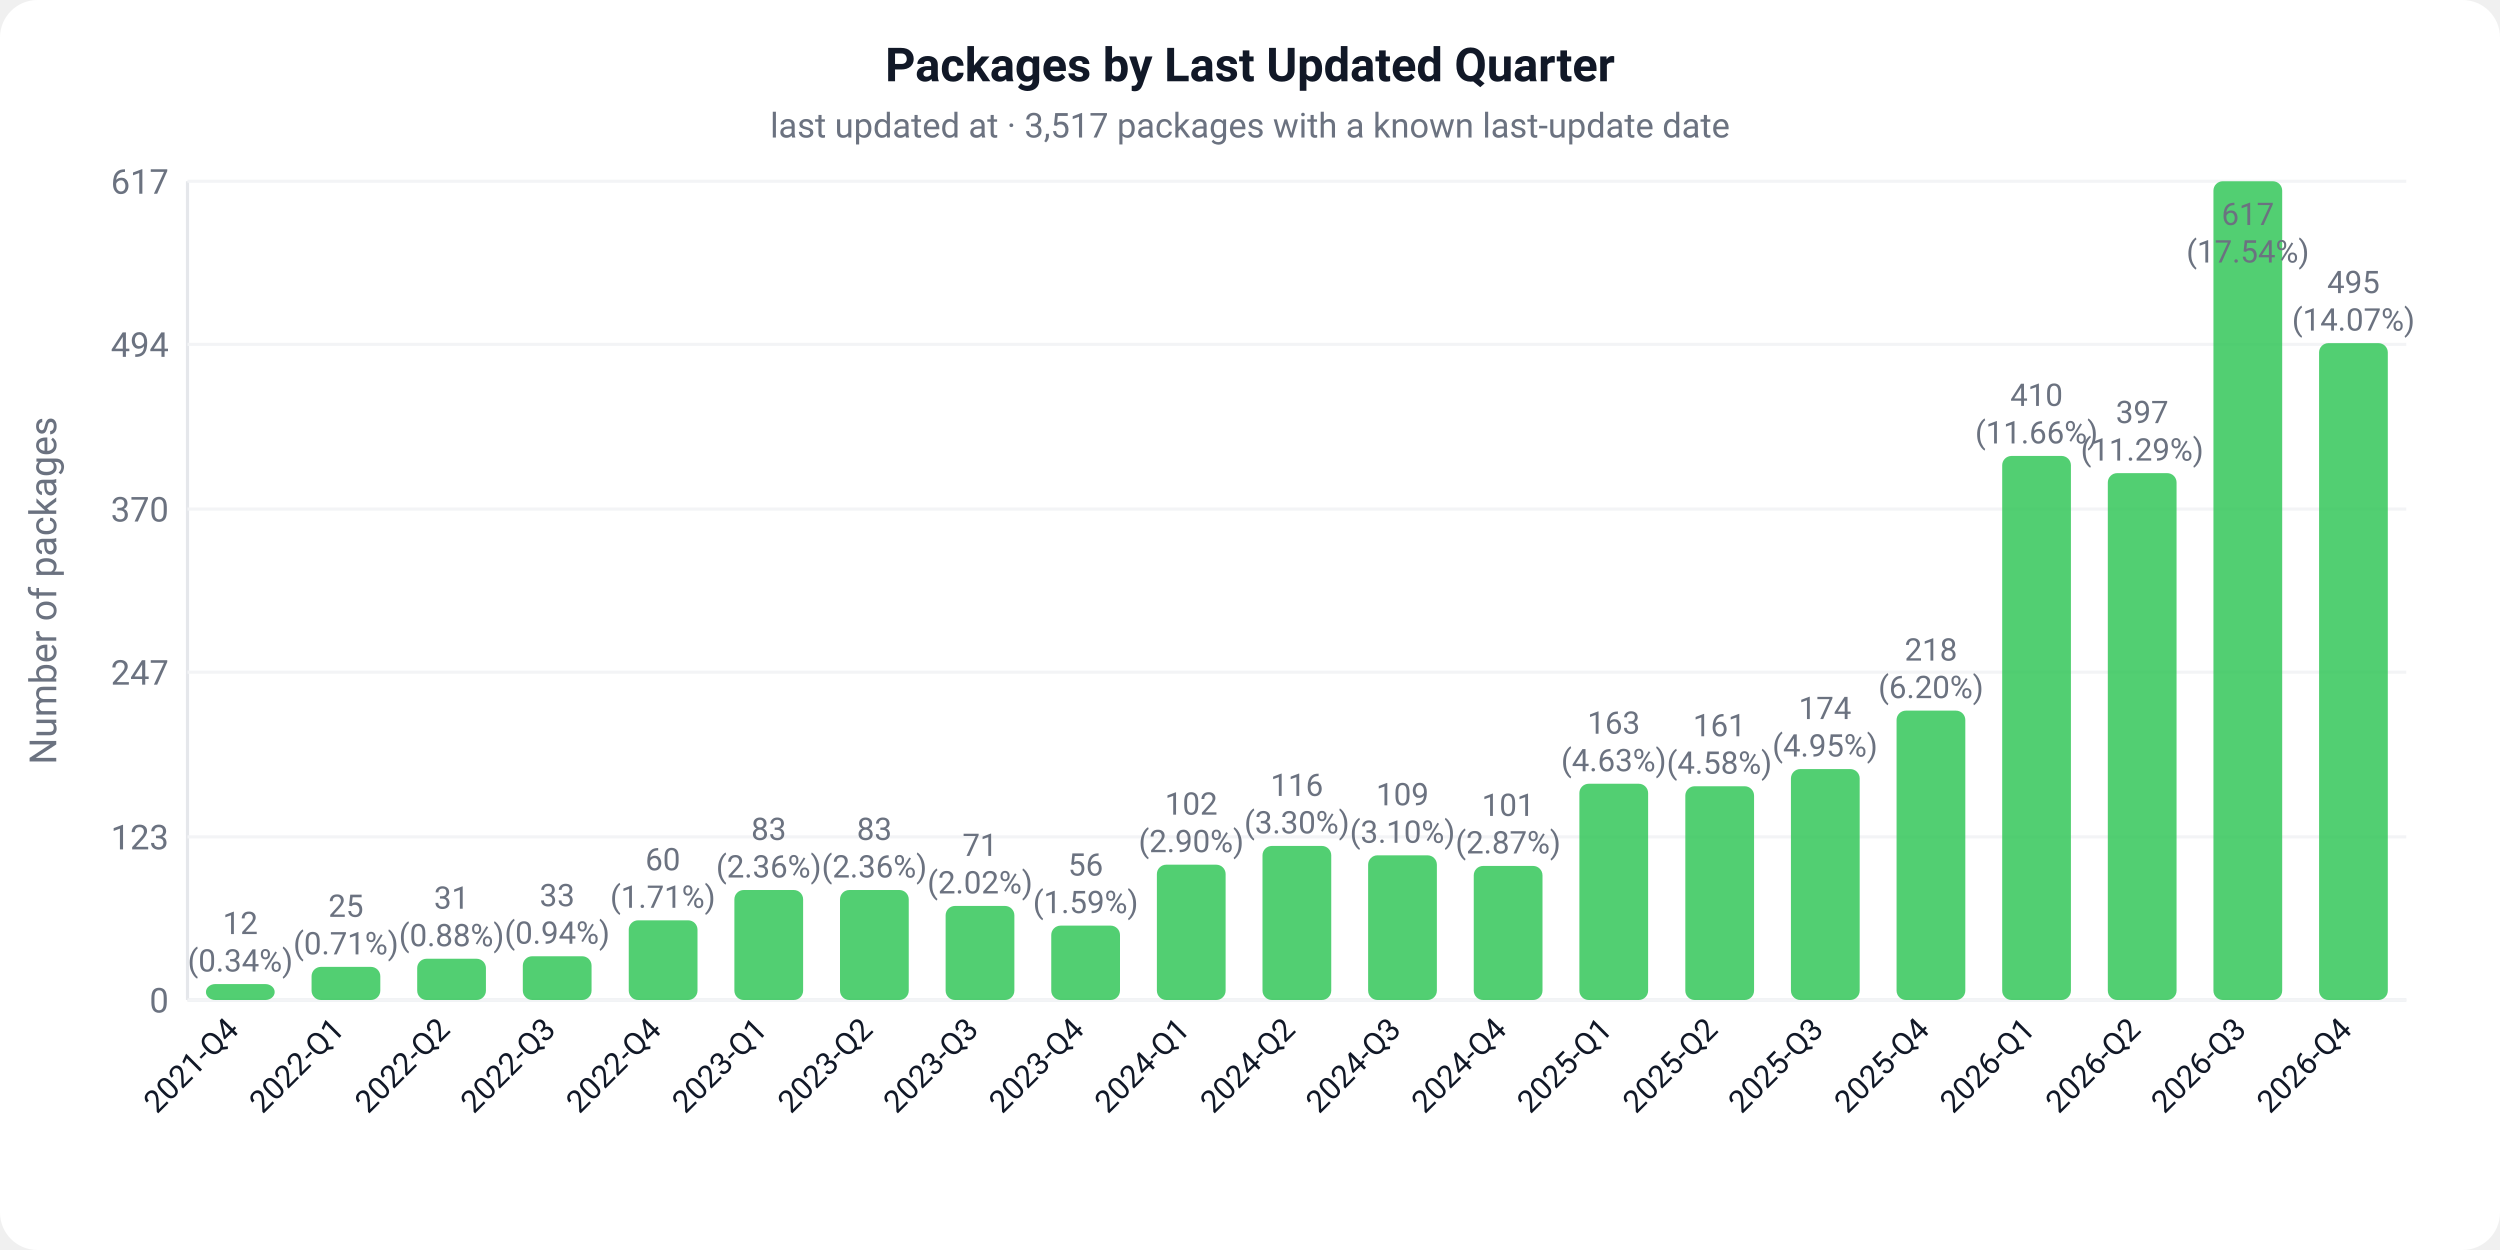
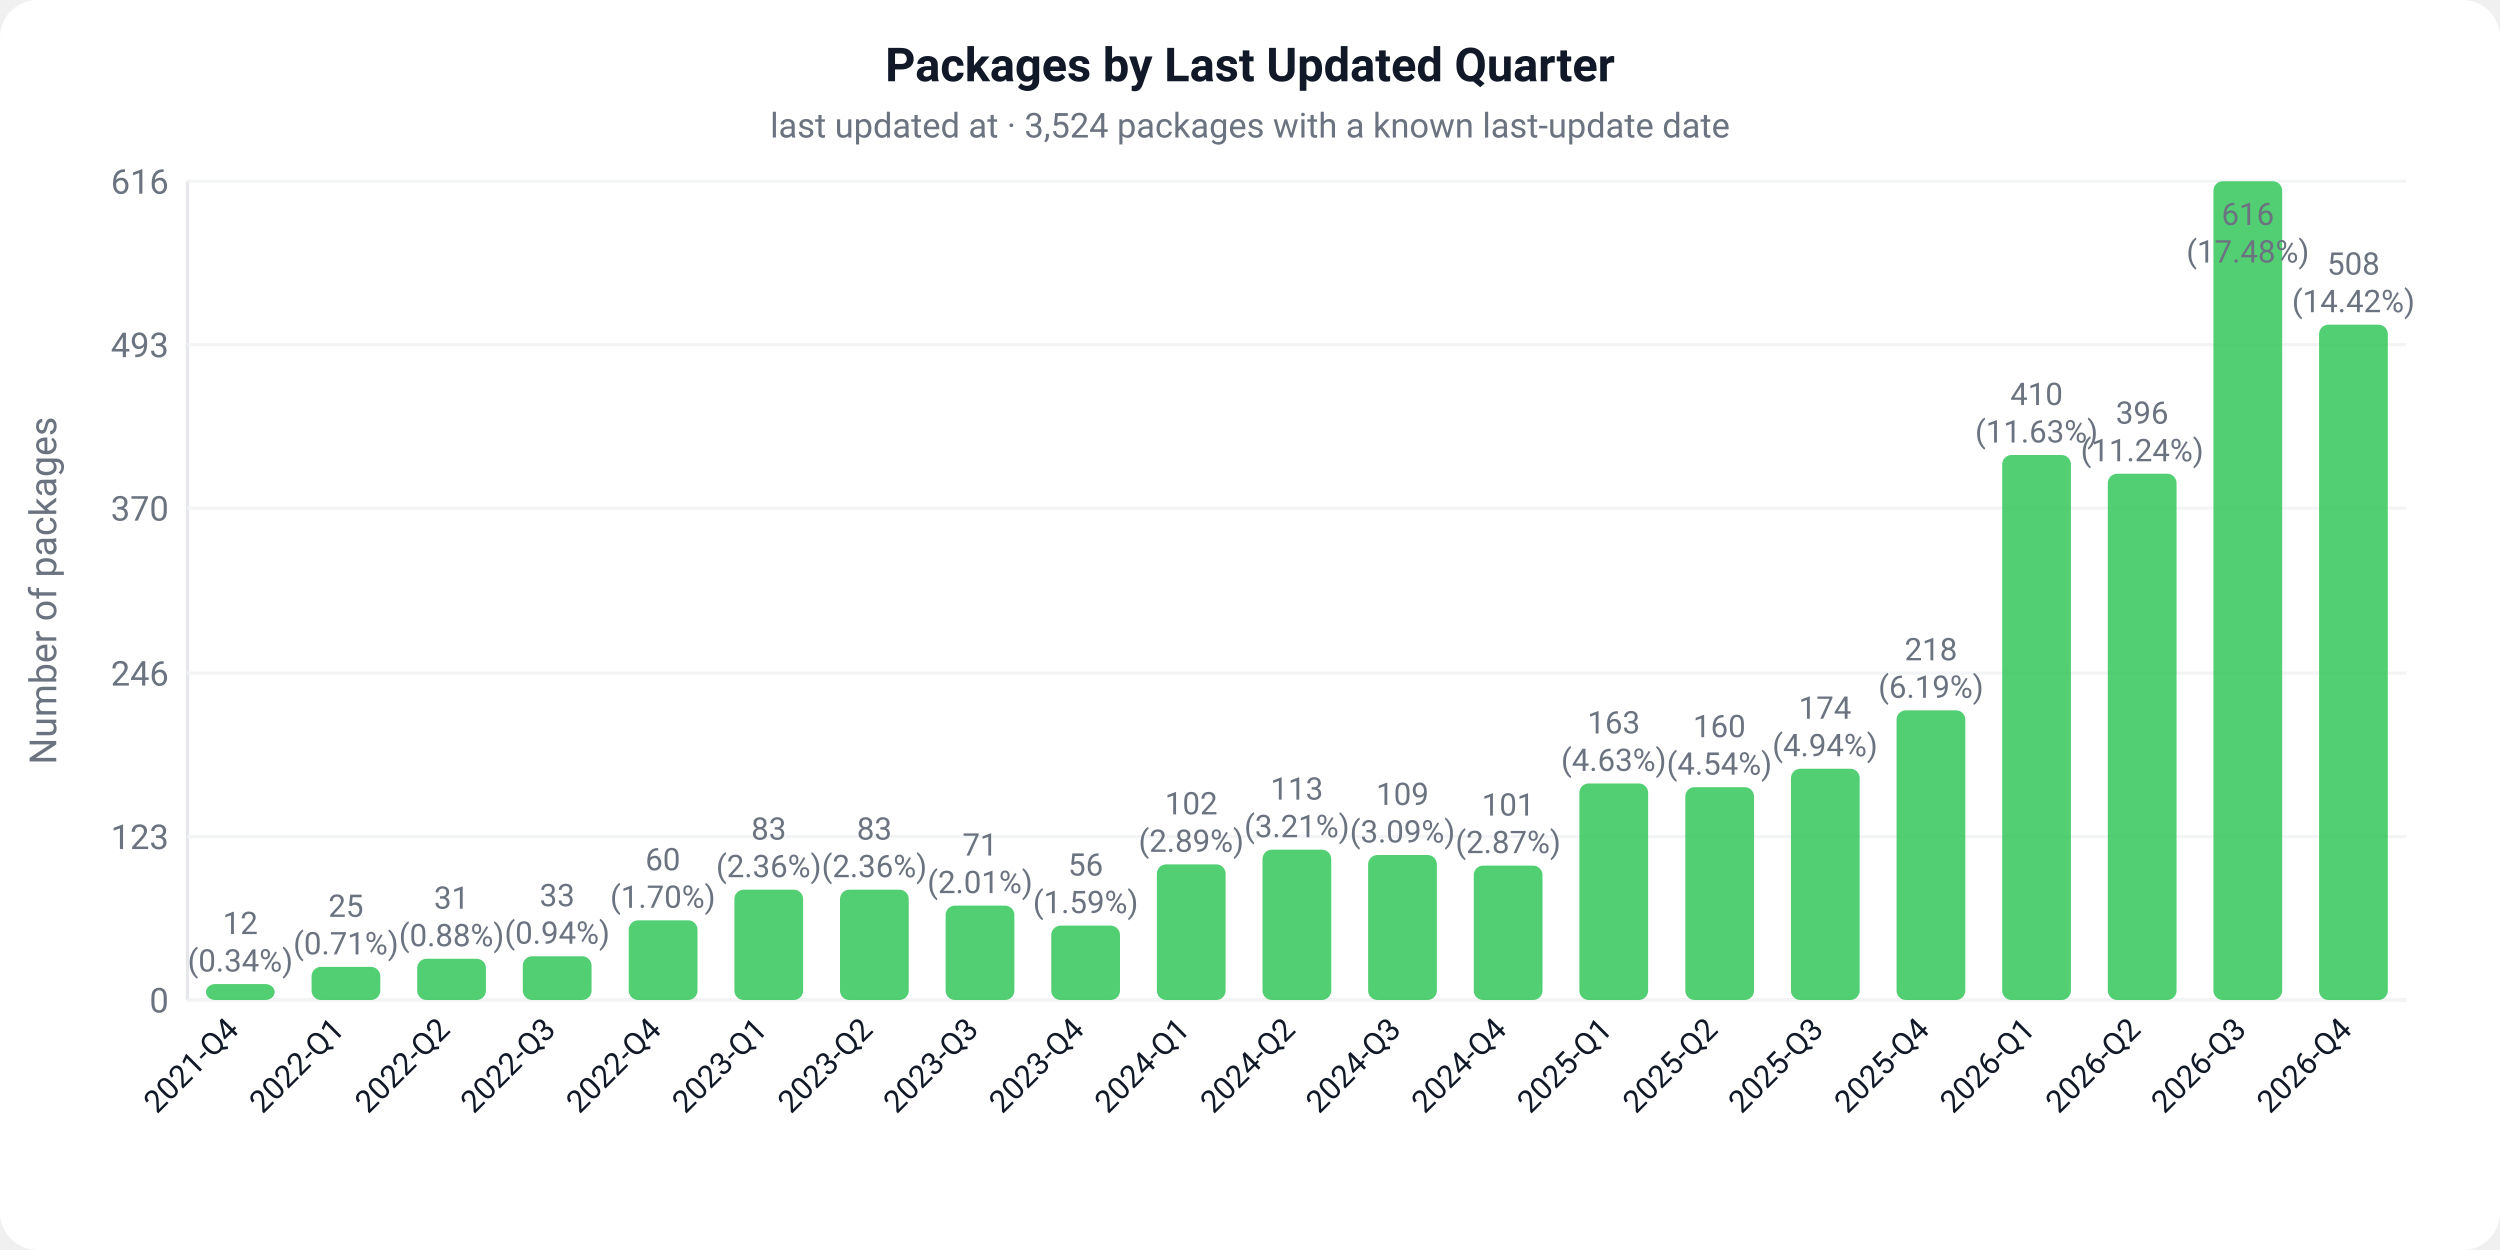
<svg xmlns="http://www.w3.org/2000/svg" width="800" height="400" viewBox="0 0 800 400">
  <defs>
    <style>text { font-family: -apple-system, BlinkMacSystemFont, 'Segoe UI', Roboto, sans-serif; }</style>
  </defs>
  <rect width="800" height="400" fill="#ffffff" rx="12" />
  <text x="400" y="26" text-anchor="middle" font-size="15" font-weight="600" fill="#111827">Packages by Last Updated Quarter</text>
-   <text x="400" y="44" text-anchor="middle" font-size="11" fill="#6b7280">last updated at · 3,517 packages with a known last-update date</text>
+   <text x="400" y="44" text-anchor="middle" font-size="11" fill="#6b7280">last updated at · 3,524 packages with a known last-update date</text>
  <line x1="60" y1="58" x2="60" y2="320" stroke="#e5e7eb" stroke-width="1" />
  <line x1="60" y1="320" x2="770" y2="320" stroke="#e5e7eb" stroke-width="1" />
  <text x="-189" y="18" text-anchor="middle" font-size="12" fill="#6b7280" transform="rotate(-90)">Number of packages</text>
  <line x1="60" y1="320.0" x2="770" y2="320.0" stroke="#f3f4f6" stroke-width="1" />
  <text x="54" y="324.0" text-anchor="end" font-size="11" fill="#6b7280">0</text>
-   <line x1="60" y1="267.8" x2="770" y2="267.8" stroke="#f3f4f6" stroke-width="1" />
-   <text x="54" y="271.8" text-anchor="end" font-size="11" fill="#6b7280">123</text>
-   <line x1="60" y1="215.1" x2="770" y2="215.1" stroke="#f3f4f6" stroke-width="1" />
-   <text x="54" y="219.1" text-anchor="end" font-size="11" fill="#6b7280">247</text>
-   <line x1="60" y1="162.9" x2="770" y2="162.9" stroke="#f3f4f6" stroke-width="1" />
-   <text x="54" y="166.9" text-anchor="end" font-size="11" fill="#6b7280">370</text>
-   <line x1="60" y1="110.2" x2="770" y2="110.2" stroke="#f3f4f6" stroke-width="1" />
-   <text x="54" y="114.2" text-anchor="end" font-size="11" fill="#6b7280">494</text>
+   <line x1="60" y1="267.7" x2="770" y2="267.7" stroke="#f3f4f6" stroke-width="1" />
+   <text x="54" y="271.7" text-anchor="end" font-size="11" fill="#6b7280">123</text>
+   <line x1="60" y1="215.4" x2="770" y2="215.4" stroke="#f3f4f6" stroke-width="1" />
+   <text x="54" y="219.4" text-anchor="end" font-size="11" fill="#6b7280">246</text>
+   <line x1="60" y1="162.6" x2="770" y2="162.6" stroke="#f3f4f6" stroke-width="1" />
+   <text x="54" y="166.6" text-anchor="end" font-size="11" fill="#6b7280">370</text>
+   <line x1="60" y1="110.3" x2="770" y2="110.3" stroke="#f3f4f6" stroke-width="1" />
+   <text x="54" y="114.3" text-anchor="end" font-size="11" fill="#6b7280">493</text>
  <line x1="60" y1="58.0" x2="770" y2="58.0" stroke="#f3f4f6" stroke-width="1" />
-   <text x="54" y="62.0" text-anchor="end" font-size="11" fill="#6b7280">617</text>
+   <text x="54" y="62.0" text-anchor="end" font-size="11" fill="#6b7280">616</text>
  <rect x="65.9" y="314.9" width="22.0" height="5.1" fill="#34C759" rx="3" opacity="0.85" />
  <text x="76.9" y="298.9" text-anchor="middle" font-size="10" fill="#6b7280">12</text>
  <text x="76.9" y="310.9" text-anchor="middle" font-size="10" fill="#6b7280">(0.34%)</text>
  <g transform="translate(76.9,330.0) rotate(-45)">
    <text text-anchor="end" font-size="10" fill="#111827">2021-Q4</text>
  </g>
  <rect x="99.7" y="309.4" width="22.0" height="10.6" fill="#34C759" rx="3" opacity="0.85" />
  <text x="110.7" y="293.4" text-anchor="middle" font-size="10" fill="#6b7280">25</text>
  <text x="110.7" y="305.4" text-anchor="middle" font-size="10" fill="#6b7280">(0.71%)</text>
  <g transform="translate(110.7,330.0) rotate(-45)">
    <text text-anchor="end" font-size="10" fill="#111827">2022-Q1</text>
  </g>
  <rect x="133.5" y="306.8" width="22.0" height="13.2" fill="#34C759" rx="3" opacity="0.85" />
  <text x="144.5" y="290.8" text-anchor="middle" font-size="10" fill="#6b7280">31</text>
  <text x="144.5" y="302.8" text-anchor="middle" font-size="10" fill="#6b7280">(0.88%)</text>
  <g transform="translate(144.5,330.0) rotate(-45)">
    <text text-anchor="end" font-size="10" fill="#111827">2022-Q2</text>
  </g>
  <rect x="167.3" y="306.0" width="22.0" height="14.0" fill="#34C759" rx="3" opacity="0.85" />
  <text x="178.3" y="290.0" text-anchor="middle" font-size="10" fill="#6b7280">33</text>
  <text x="178.3" y="302.0" text-anchor="middle" font-size="10" fill="#6b7280">(0.94%)</text>
  <g transform="translate(178.3,330.0) rotate(-45)">
    <text text-anchor="end" font-size="10" fill="#111827">2022-Q3</text>
  </g>
  <rect x="201.2" y="294.5" width="22.0" height="25.5" fill="#34C759" rx="3" opacity="0.85" />
  <text x="212.1" y="278.5" text-anchor="middle" font-size="10" fill="#6b7280">60</text>
-   <text x="212.1" y="290.5" text-anchor="middle" font-size="10" fill="#6b7280">(1.71%)</text>
+   <text x="212.1" y="290.5" text-anchor="middle" font-size="10" fill="#6b7280">(1.70%)</text>
  <g transform="translate(212.1,330.0) rotate(-45)">
    <text text-anchor="end" font-size="10" fill="#111827">2022-Q4</text>
  </g>
-   <rect x="235.0" y="284.8" width="22.0" height="35.2" fill="#34C759" rx="3" opacity="0.85" />
-   <text x="246.0" y="268.8" text-anchor="middle" font-size="10" fill="#6b7280">83</text>
-   <text x="246.0" y="280.8" text-anchor="middle" font-size="10" fill="#6b7280">(2.36%)</text>
+   <rect x="235.0" y="284.7" width="22.0" height="35.3" fill="#34C759" rx="3" opacity="0.85" />
+   <text x="246.0" y="268.7" text-anchor="middle" font-size="10" fill="#6b7280">83</text>
+   <text x="246.0" y="280.7" text-anchor="middle" font-size="10" fill="#6b7280">(2.36%)</text>
  <g transform="translate(246.0,330.0) rotate(-45)">
    <text text-anchor="end" font-size="10" fill="#111827">2023-Q1</text>
  </g>
-   <rect x="268.8" y="284.8" width="22.0" height="35.2" fill="#34C759" rx="3" opacity="0.85" />
-   <text x="279.8" y="268.8" text-anchor="middle" font-size="10" fill="#6b7280">83</text>
-   <text x="279.8" y="280.8" text-anchor="middle" font-size="10" fill="#6b7280">(2.36%)</text>
+   <rect x="268.8" y="284.7" width="22.0" height="35.3" fill="#34C759" rx="3" opacity="0.85" />
+   <text x="279.8" y="268.7" text-anchor="middle" font-size="10" fill="#6b7280">83</text>
+   <text x="279.8" y="280.7" text-anchor="middle" font-size="10" fill="#6b7280">(2.36%)</text>
  <g transform="translate(279.8,330.0) rotate(-45)">
    <text text-anchor="end" font-size="10" fill="#111827">2023-Q2</text>
  </g>
-   <rect x="302.6" y="289.9" width="22.0" height="30.1" fill="#34C759" rx="3" opacity="0.85" />
-   <text x="313.6" y="273.9" text-anchor="middle" font-size="10" fill="#6b7280">71</text>
-   <text x="313.6" y="285.9" text-anchor="middle" font-size="10" fill="#6b7280">(2.02%)</text>
+   <rect x="302.6" y="289.8" width="22.0" height="30.2" fill="#34C759" rx="3" opacity="0.85" />
+   <text x="313.6" y="273.8" text-anchor="middle" font-size="10" fill="#6b7280">71</text>
+   <text x="313.6" y="285.8" text-anchor="middle" font-size="10" fill="#6b7280">(2.01%)</text>
  <g transform="translate(313.6,330.0) rotate(-45)">
    <text text-anchor="end" font-size="10" fill="#111827">2023-Q3</text>
  </g>
  <rect x="336.4" y="296.2" width="22.0" height="23.8" fill="#34C759" rx="3" opacity="0.85" />
  <text x="347.4" y="280.2" text-anchor="middle" font-size="10" fill="#6b7280">56</text>
  <text x="347.4" y="292.2" text-anchor="middle" font-size="10" fill="#6b7280">(1.59%)</text>
  <g transform="translate(347.4,330.0) rotate(-45)">
    <text text-anchor="end" font-size="10" fill="#111827">2023-Q4</text>
  </g>
-   <rect x="370.2" y="276.7" width="22.0" height="43.3" fill="#34C759" rx="3" opacity="0.85" />
-   <text x="381.2" y="260.7" text-anchor="middle" font-size="10" fill="#6b7280">102</text>
-   <text x="381.2" y="272.7" text-anchor="middle" font-size="10" fill="#6b7280">(2.90%)</text>
+   <rect x="370.2" y="276.6" width="22.0" height="43.4" fill="#34C759" rx="3" opacity="0.85" />
+   <text x="381.2" y="260.6" text-anchor="middle" font-size="10" fill="#6b7280">102</text>
+   <text x="381.2" y="272.6" text-anchor="middle" font-size="10" fill="#6b7280">(2.89%)</text>
  <g transform="translate(381.2,330.0) rotate(-45)">
    <text text-anchor="end" font-size="10" fill="#111827">2024-Q1</text>
  </g>
-   <rect x="404.0" y="270.7" width="22.0" height="49.3" fill="#34C759" rx="3" opacity="0.85" />
-   <text x="415.0" y="254.7" text-anchor="middle" font-size="10" fill="#6b7280">116</text>
-   <text x="415.0" y="266.7" text-anchor="middle" font-size="10" fill="#6b7280">(3.30%)</text>
+   <rect x="404.0" y="271.9" width="22.0" height="48.1" fill="#34C759" rx="3" opacity="0.85" />
+   <text x="415.0" y="255.9" text-anchor="middle" font-size="10" fill="#6b7280">113</text>
+   <text x="415.0" y="267.9" text-anchor="middle" font-size="10" fill="#6b7280">(3.21%)</text>
  <g transform="translate(415.0,330.0) rotate(-45)">
    <text text-anchor="end" font-size="10" fill="#111827">2024-Q2</text>
  </g>
-   <rect x="437.8" y="273.7" width="22.0" height="46.3" fill="#34C759" rx="3" opacity="0.85" />
-   <text x="448.8" y="257.7" text-anchor="middle" font-size="10" fill="#6b7280">109</text>
-   <text x="448.8" y="269.7" text-anchor="middle" font-size="10" fill="#6b7280">(3.10%)</text>
+   <rect x="437.8" y="273.6" width="22.0" height="46.4" fill="#34C759" rx="3" opacity="0.85" />
+   <text x="448.8" y="257.6" text-anchor="middle" font-size="10" fill="#6b7280">109</text>
+   <text x="448.8" y="269.6" text-anchor="middle" font-size="10" fill="#6b7280">(3.09%)</text>
  <g transform="translate(448.8,330.0) rotate(-45)">
    <text text-anchor="end" font-size="10" fill="#111827">2024-Q3</text>
  </g>
-   <rect x="471.6" y="277.1" width="22.0" height="42.9" fill="#34C759" rx="3" opacity="0.85" />
-   <text x="482.6" y="261.1" text-anchor="middle" font-size="10" fill="#6b7280">101</text>
-   <text x="482.6" y="273.1" text-anchor="middle" font-size="10" fill="#6b7280">(2.87%)</text>
+   <rect x="471.6" y="277.0" width="22.0" height="43.0" fill="#34C759" rx="3" opacity="0.85" />
+   <text x="482.6" y="261.0" text-anchor="middle" font-size="10" fill="#6b7280">101</text>
+   <text x="482.6" y="273.0" text-anchor="middle" font-size="10" fill="#6b7280">(2.87%)</text>
  <g transform="translate(482.6,330.0) rotate(-45)">
    <text text-anchor="end" font-size="10" fill="#111827">2024-Q4</text>
  </g>
-   <rect x="505.4" y="250.8" width="22.0" height="69.2" fill="#34C759" rx="3" opacity="0.85" />
-   <text x="516.4" y="234.8" text-anchor="middle" font-size="10" fill="#6b7280">163</text>
-   <text x="516.4" y="246.8" text-anchor="middle" font-size="10" fill="#6b7280">(4.63%)</text>
+   <rect x="505.4" y="250.7" width="22.0" height="69.3" fill="#34C759" rx="3" opacity="0.85" />
+   <text x="516.4" y="234.7" text-anchor="middle" font-size="10" fill="#6b7280">163</text>
+   <text x="516.4" y="246.7" text-anchor="middle" font-size="10" fill="#6b7280">(4.63%)</text>
  <g transform="translate(516.4,330.0) rotate(-45)">
    <text text-anchor="end" font-size="10" fill="#111827">2025-Q1</text>
  </g>
-   <rect x="539.3" y="251.6" width="22.0" height="68.4" fill="#34C759" rx="3" opacity="0.85" />
-   <text x="550.2" y="235.6" text-anchor="middle" font-size="10" fill="#6b7280">161</text>
-   <text x="550.2" y="247.6" text-anchor="middle" font-size="10" fill="#6b7280">(4.58%)</text>
+   <rect x="539.3" y="251.9" width="22.0" height="68.1" fill="#34C759" rx="3" opacity="0.85" />
+   <text x="550.2" y="235.9" text-anchor="middle" font-size="10" fill="#6b7280">160</text>
+   <text x="550.2" y="247.9" text-anchor="middle" font-size="10" fill="#6b7280">(4.54%)</text>
  <g transform="translate(550.2,330.0) rotate(-45)">
    <text text-anchor="end" font-size="10" fill="#111827">2025-Q2</text>
  </g>
-   <rect x="573.1" y="246.1" width="22.0" height="73.9" fill="#34C759" rx="3" opacity="0.85" />
-   <text x="584.0" y="230.1" text-anchor="middle" font-size="10" fill="#6b7280">174</text>
-   <text x="584.0" y="242.1" text-anchor="middle" font-size="10" fill="#6b7280">(4.95%)</text>
+   <rect x="573.1" y="246.0" width="22.0" height="74.0" fill="#34C759" rx="3" opacity="0.85" />
+   <text x="584.0" y="230.0" text-anchor="middle" font-size="10" fill="#6b7280">174</text>
+   <text x="584.0" y="242.0" text-anchor="middle" font-size="10" fill="#6b7280">(4.94%)</text>
  <g transform="translate(584.0,330.0) rotate(-45)">
    <text text-anchor="end" font-size="10" fill="#111827">2025-Q3</text>
  </g>
-   <rect x="606.9" y="227.4" width="22.0" height="92.6" fill="#34C759" rx="3" opacity="0.85" />
-   <text x="617.9" y="211.4" text-anchor="middle" font-size="10" fill="#6b7280">218</text>
-   <text x="617.9" y="223.4" text-anchor="middle" font-size="10" fill="#6b7280">(6.20%)</text>
+   <rect x="606.9" y="227.3" width="22.0" height="92.7" fill="#34C759" rx="3" opacity="0.85" />
+   <text x="617.9" y="211.3" text-anchor="middle" font-size="10" fill="#6b7280">218</text>
+   <text x="617.9" y="223.3" text-anchor="middle" font-size="10" fill="#6b7280">(6.19%)</text>
  <g transform="translate(617.9,330.0) rotate(-45)">
    <text text-anchor="end" font-size="10" fill="#111827">2025-Q4</text>
  </g>
-   <rect x="640.7" y="145.9" width="22.0" height="174.1" fill="#34C759" rx="3" opacity="0.85" />
-   <text x="651.7" y="129.9" text-anchor="middle" font-size="10" fill="#6b7280">410</text>
-   <text x="651.7" y="141.9" text-anchor="middle" font-size="10" fill="#6b7280">(11.66%)</text>
+   <rect x="640.7" y="145.6" width="22.0" height="174.4" fill="#34C759" rx="3" opacity="0.85" />
+   <text x="651.7" y="129.6" text-anchor="middle" font-size="10" fill="#6b7280">410</text>
+   <text x="651.7" y="141.6" text-anchor="middle" font-size="10" fill="#6b7280">(11.63%)</text>
  <g transform="translate(651.7,330.0) rotate(-45)">
    <text text-anchor="end" font-size="10" fill="#111827">2026-Q1</text>
  </g>
-   <rect x="674.5" y="151.4" width="22.0" height="168.6" fill="#34C759" rx="3" opacity="0.85" />
-   <text x="685.5" y="135.4" text-anchor="middle" font-size="10" fill="#6b7280">397</text>
-   <text x="685.5" y="147.4" text-anchor="middle" font-size="10" fill="#6b7280">(11.29%)</text>
+   <rect x="674.5" y="151.6" width="22.0" height="168.4" fill="#34C759" rx="3" opacity="0.85" />
+   <text x="685.5" y="135.6" text-anchor="middle" font-size="10" fill="#6b7280">396</text>
+   <text x="685.5" y="147.6" text-anchor="middle" font-size="10" fill="#6b7280">(11.24%)</text>
  <g transform="translate(685.5,330.0) rotate(-45)">
    <text text-anchor="end" font-size="10" fill="#111827">2026-Q2</text>
  </g>
  <rect x="708.3" y="58.0" width="22.0" height="262.0" fill="#34C759" rx="3" opacity="0.85" />
-   <text x="719.3" y="72.0" text-anchor="middle" font-size="10" fill="#6b7280">617</text>
-   <text x="719.3" y="84.0" text-anchor="middle" font-size="10" fill="#6b7280">(17.54%)</text>
+   <text x="719.3" y="72.0" text-anchor="middle" font-size="10" fill="#6b7280">616</text>
+   <text x="719.3" y="84.0" text-anchor="middle" font-size="10" fill="#6b7280">(17.48%)</text>
  <g transform="translate(719.3,330.0) rotate(-45)">
    <text text-anchor="end" font-size="10" fill="#111827">2026-Q3</text>
  </g>
-   <rect x="742.1" y="109.8" width="22.0" height="210.2" fill="#34C759" rx="3" opacity="0.85" />
-   <text x="753.1" y="93.8" text-anchor="middle" font-size="10" fill="#6b7280">495</text>
-   <text x="753.1" y="105.8" text-anchor="middle" font-size="10" fill="#6b7280">(14.07%)</text>
+   <rect x="742.1" y="103.9" width="22.0" height="216.1" fill="#34C759" rx="3" opacity="0.85" />
+   <text x="753.1" y="87.9" text-anchor="middle" font-size="10" fill="#6b7280">508</text>
+   <text x="753.1" y="99.9" text-anchor="middle" font-size="10" fill="#6b7280">(14.42%)</text>
  <g transform="translate(753.1,330.0) rotate(-45)">
    <text text-anchor="end" font-size="10" fill="#111827">2026-Q4</text>
  </g>
</svg>
